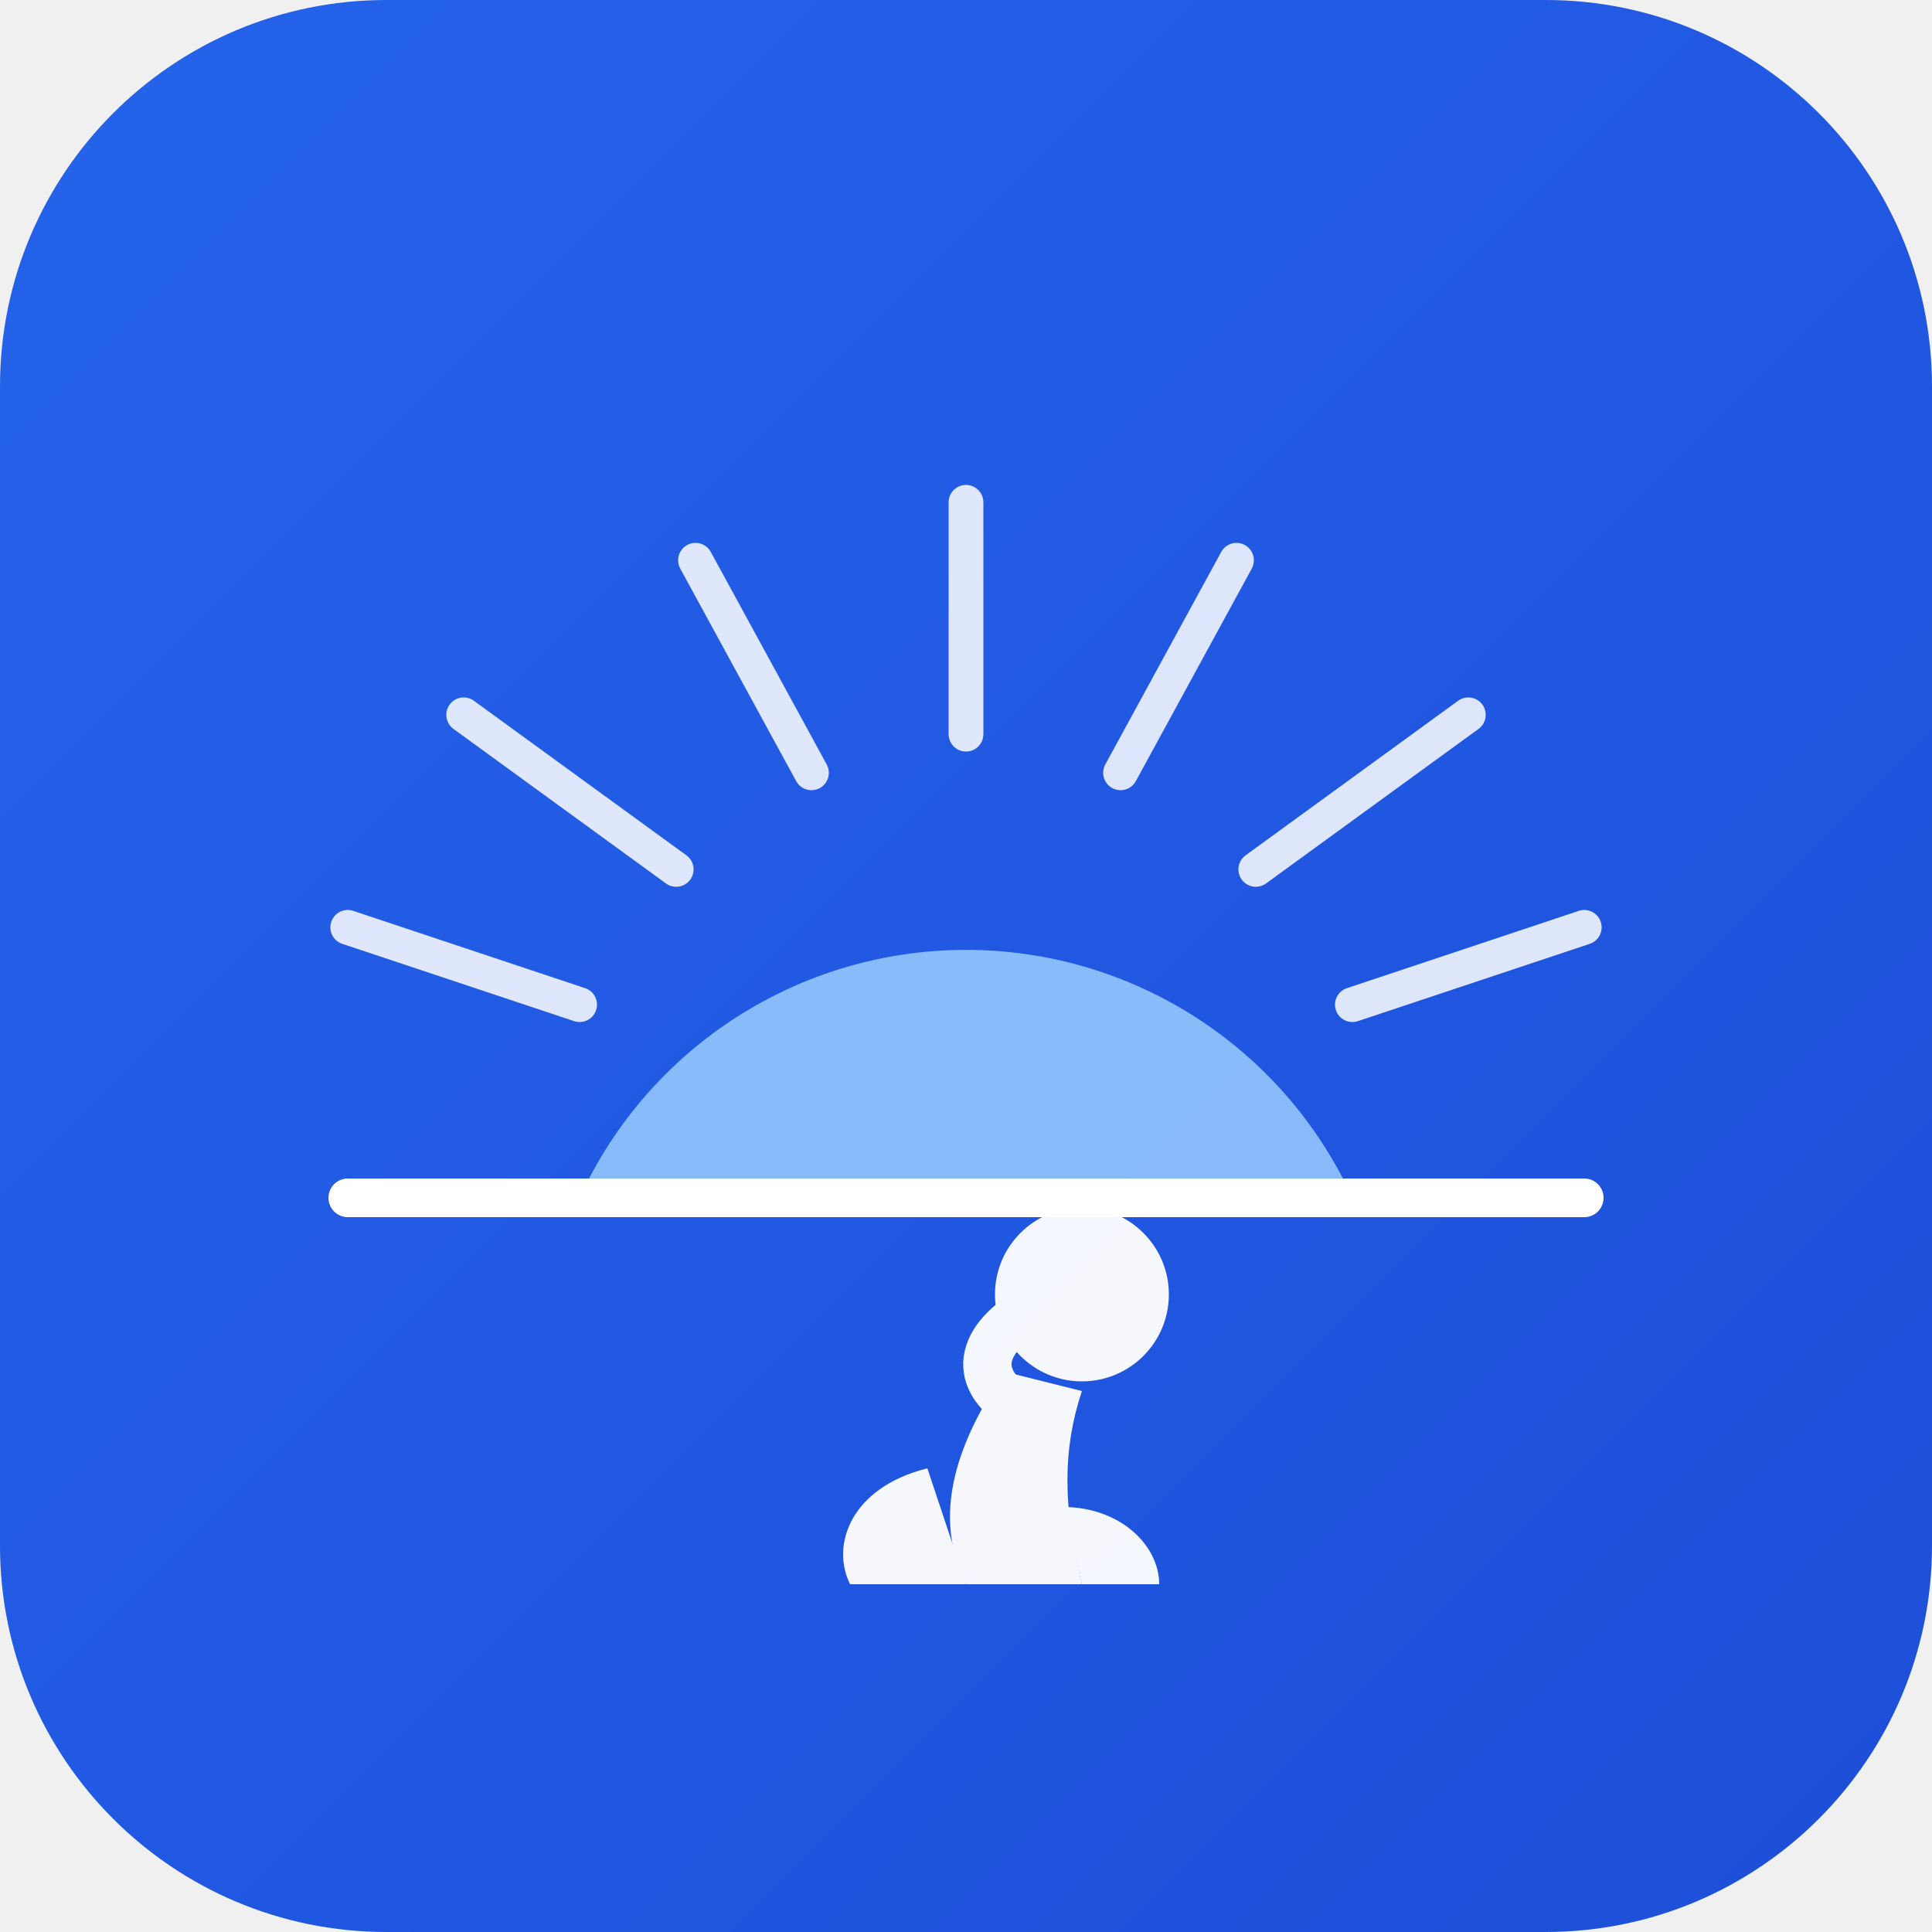
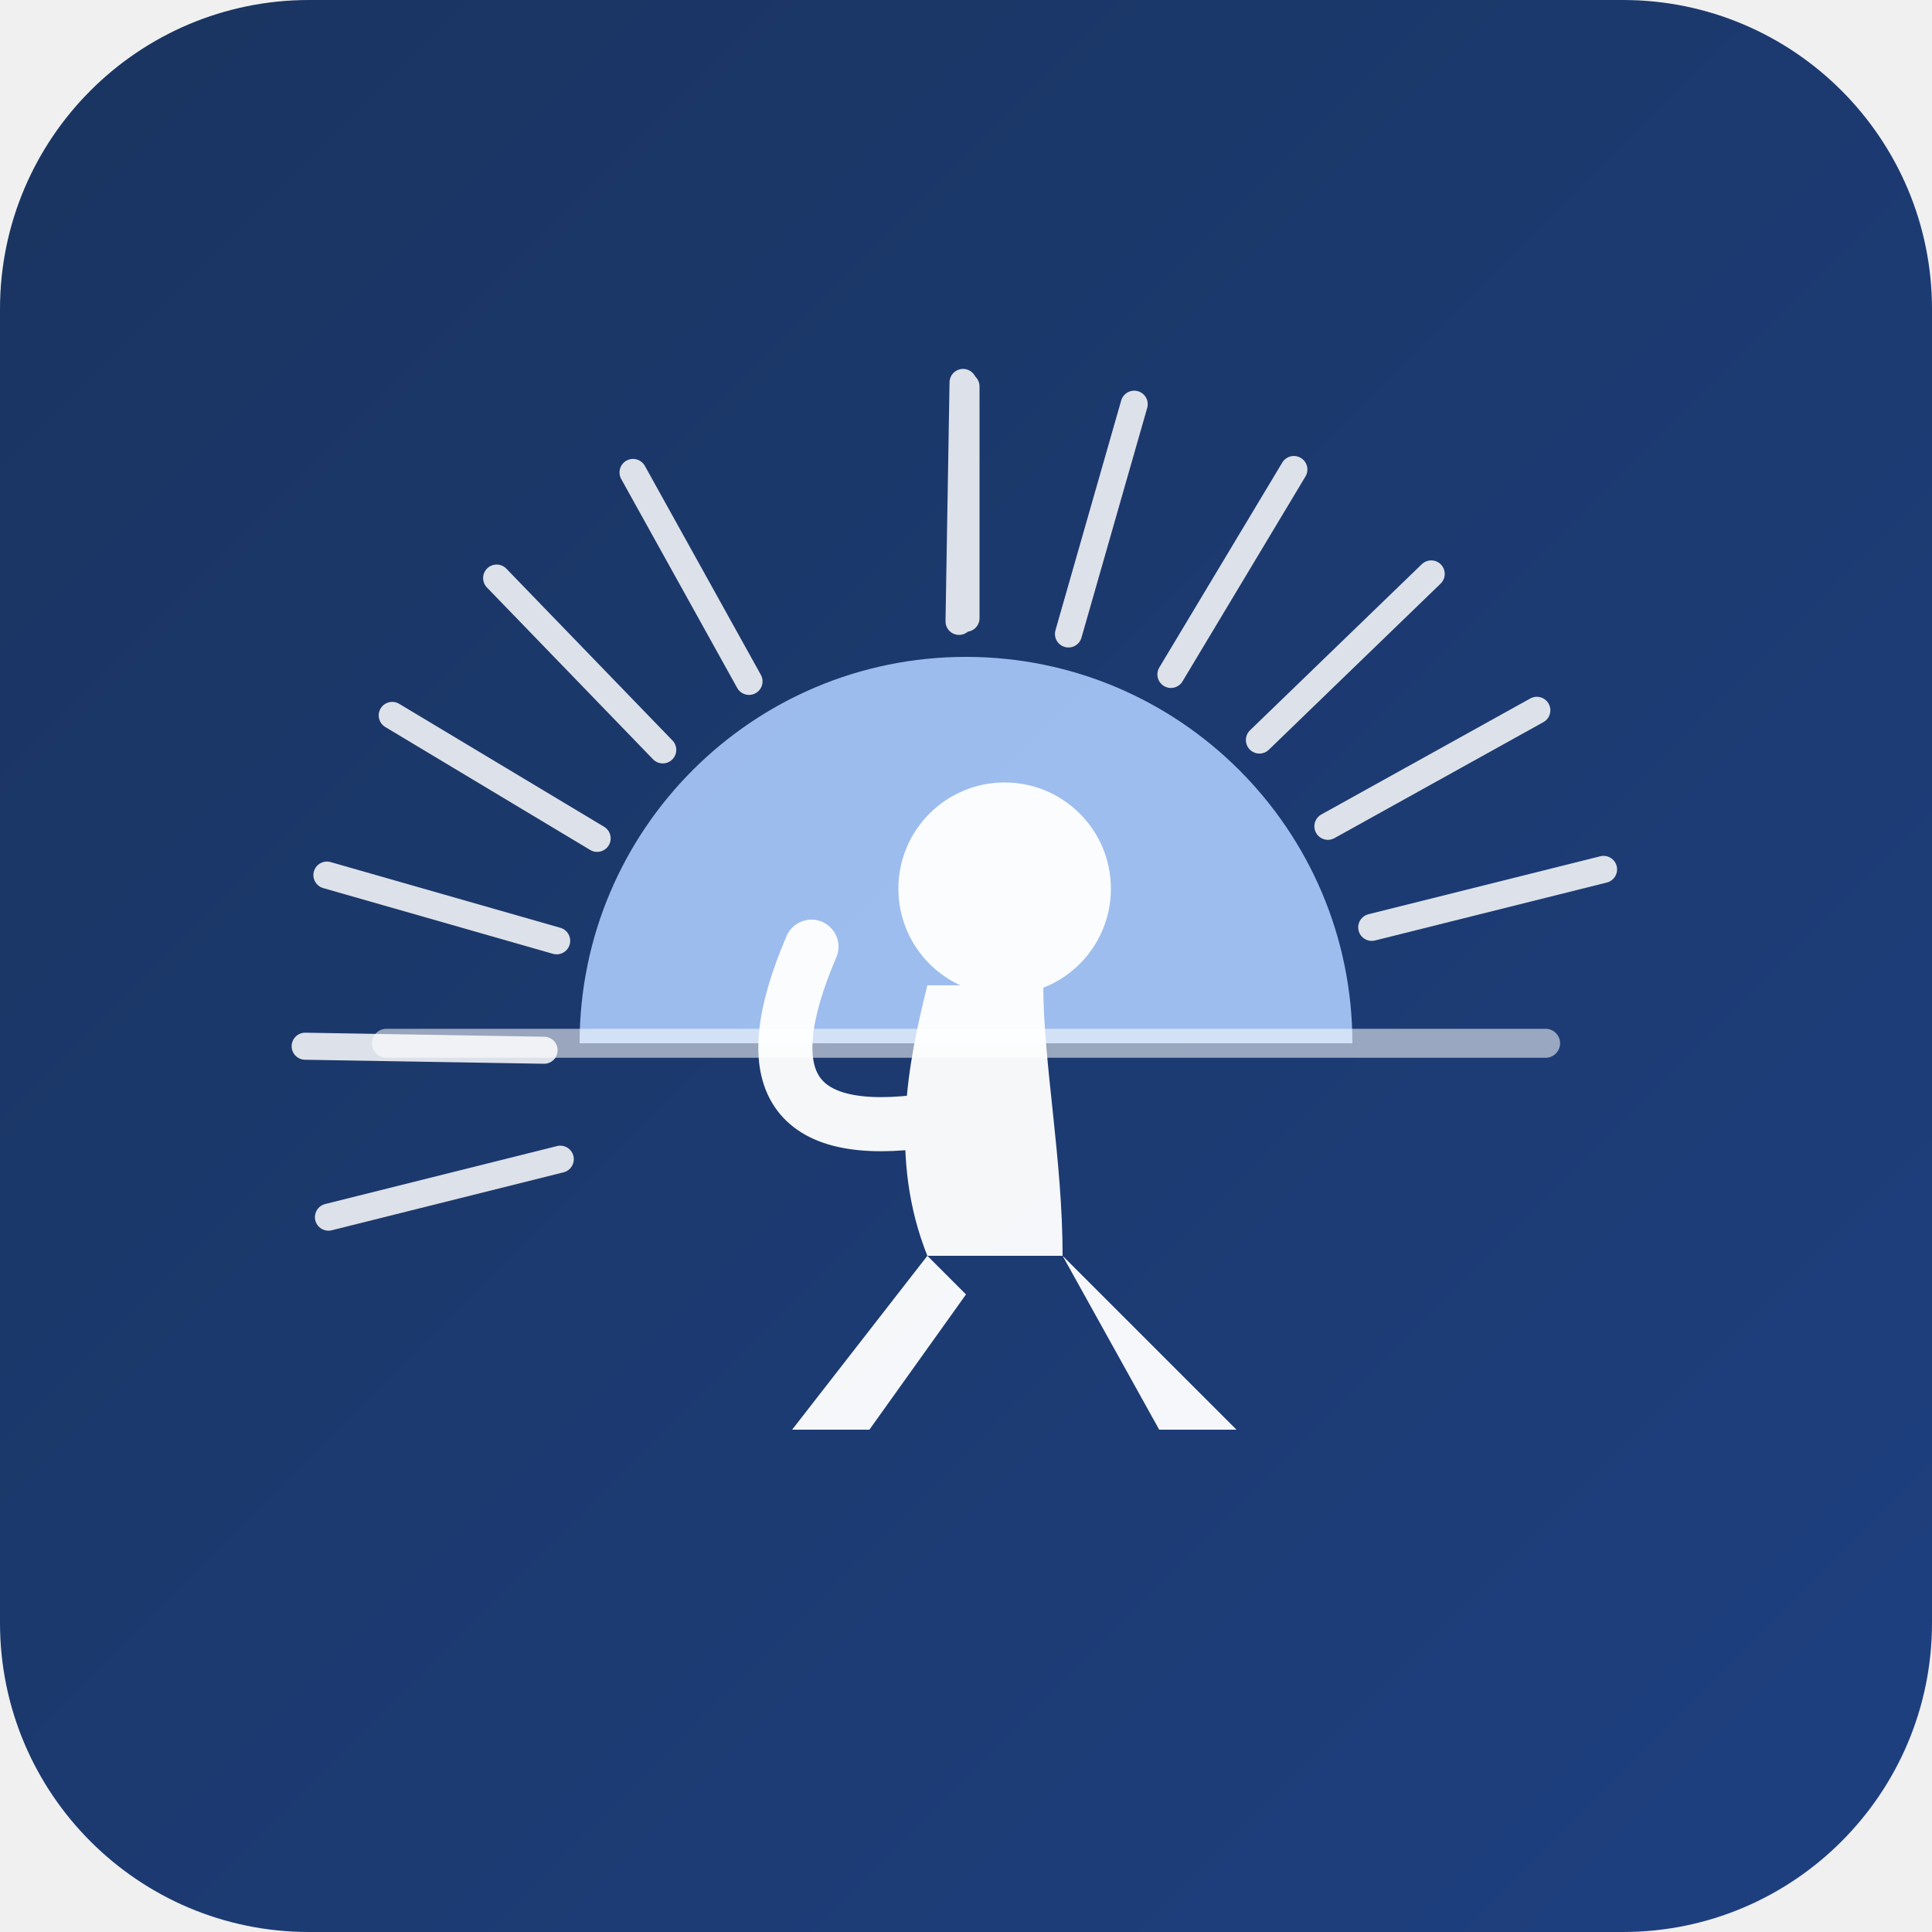
<svg xmlns="http://www.w3.org/2000/svg" viewBox="0 0 100 100">
  <defs>
-     <linearGradient id="bgGrad" x1="0%" y1="0%" x2="100%" y2="100%">
-       <stop offset="0%" style="stop-color:#2563eb" />
-       <stop offset="100%" style="stop-color:#1d4ed8" />
+     <linearGradient id="bg" x1="0%" y1="0%" x2="100%" y2="100%">
+       <stop offset="0%" stop-color="#1a3460" />
+       <stop offset="100%" stop-color="#1e4080" />
    </linearGradient>
  </defs>
-   <rect width="100" height="100" rx="20" fill="url(#bgGrad)" />
-   <path d="M30 62 A22 22 0 0 1 70 62" fill="#93c5fd" opacity="0.9" />
-   <line x1="18" y1="62" x2="82" y2="62" stroke="white" stroke-width="2" stroke-linecap="round" />
-   <g stroke="white" stroke-width="1.8" stroke-linecap="round" opacity="0.85">
-     <line x1="50" y1="38" x2="50" y2="26" />
-     <line x1="42" y1="40" x2="36" y2="29" />
-     <line x1="35" y1="45" x2="24" y2="37" />
-     <line x1="30" y1="52" x2="18" y2="48" />
-     <line x1="58" y1="40" x2="64" y2="29" />
-     <line x1="65" y1="45" x2="76" y2="37" />
-     <line x1="70" y1="52" x2="82" y2="48" />
+   <rect width="100" height="100" rx="16" fill="url(#bg)" />
+   <g transform="translate(50,54)">
+     <path d="M-20 0 A20 20 0 0 1 20 0 Z" fill="#a8c8f8" opacity="0.92" />
+     <line x1="-30" y1="0" x2="30" y2="0" stroke="white" stroke-width="1.5" stroke-linecap="round" opacity="0.55" />
+     <g stroke="white" stroke-width="1.4" stroke-linecap="round" opacity="0.85">
+       <line x1="0" y1="-22" x2="0" y2="-34" />
+       <line x1="-6" y1="-21" x2="-9" y2="-33" transform="rotate(-15)" />
+       <line x1="-6" y1="-21" x2="-9" y2="-33" transform="rotate(-30)" />
+       <line x1="-6" y1="-21" x2="-9" y2="-33" transform="rotate(-45)" />
+       <line x1="-6" y1="-21" x2="-9" y2="-33" transform="rotate(-60)" />
+       <line x1="-6" y1="-21" x2="-9" y2="-33" transform="rotate(-75)" />
+       <line x1="-6" y1="-21" x2="-9" y2="-33" transform="rotate(-90)" />
+       <line x1="-6" y1="-21" x2="-9" y2="-33" transform="rotate(15)" />
+       <line x1="-6" y1="-21" x2="-9" y2="-33" transform="rotate(30)" />
+       <line x1="-6" y1="-21" x2="-9" y2="-33" transform="rotate(45)" />
+       <line x1="-6" y1="-21" x2="-9" y2="-33" transform="rotate(60)" />
+       <line x1="-6" y1="-21" x2="-9" y2="-33" transform="rotate(75)" />
+       <line x1="-6" y1="-21" x2="-9" y2="-33" transform="rotate(90)" />
+     </g>
  </g>
-   <g fill="white" opacity="0.95">
-     <circle cx="56" cy="67" r="4.5" />
-     <path d="M52 71 C50 74, 48 78, 50 82 L56 82 C55 78, 55 75, 56 72 Z" />
-     <path d="M53 73 C51 72, 50 70, 53 68" stroke="white" stroke-width="2.5" fill="none" stroke-linecap="round" />
-     <path d="M50 82 L44 82 C43 80, 44 77, 48 76" fill="white" />
-     <path d="M56 82 L60 82 C60 80, 58 78, 55 78" fill="white" />
+   <g transform="translate(50,56)" fill="white" opacity="0.96">
+     <circle cx="2" cy="-10" r="5.5" />
+     <path d="M-2 -5 C -3 -1, -4 4, -2 9 L 5 9 C 5 4, 4 -1, 4 -5 Z" />
+     <path d="M-2 2 C -9 3, -11 0, -8 -7" stroke="white" stroke-width="2.8" fill="none" stroke-linecap="round" />
+     <path d="M-2 9 L -9 18 L -5 18 L 0 11 Z" />
+     <path d="M5 9 L 10 18 L 14 18 L 7 11 Z" />
  </g>
</svg>
